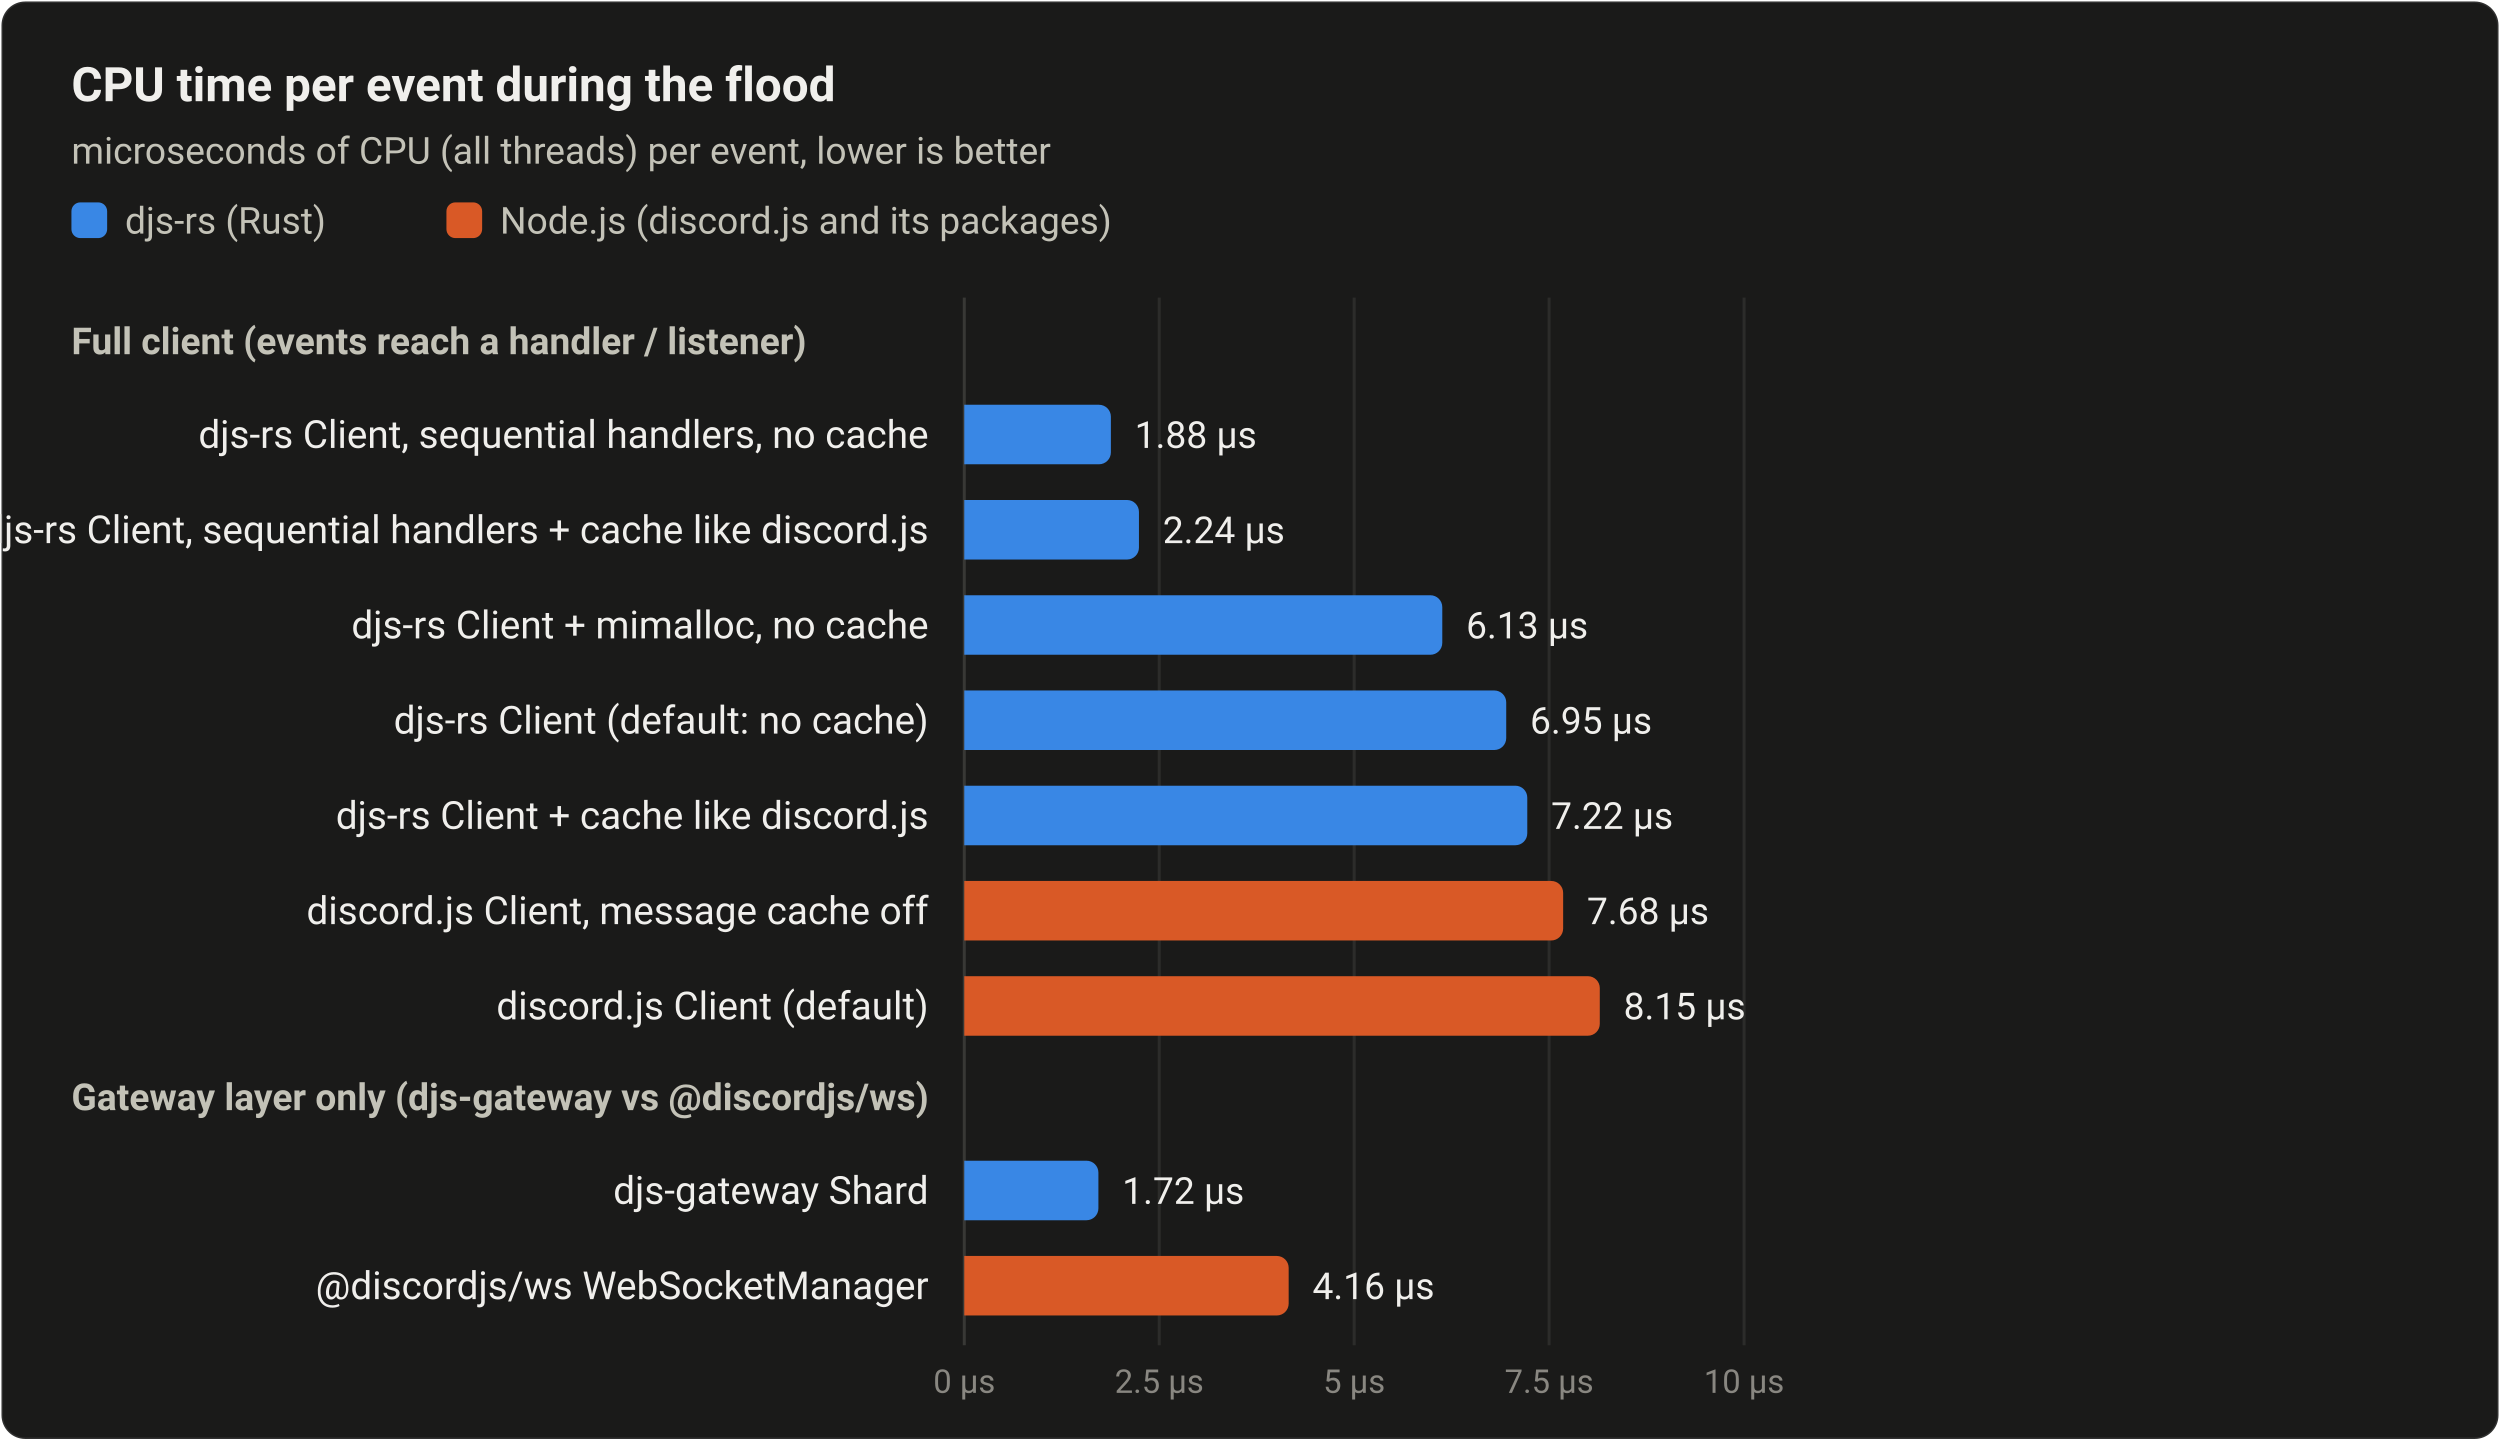
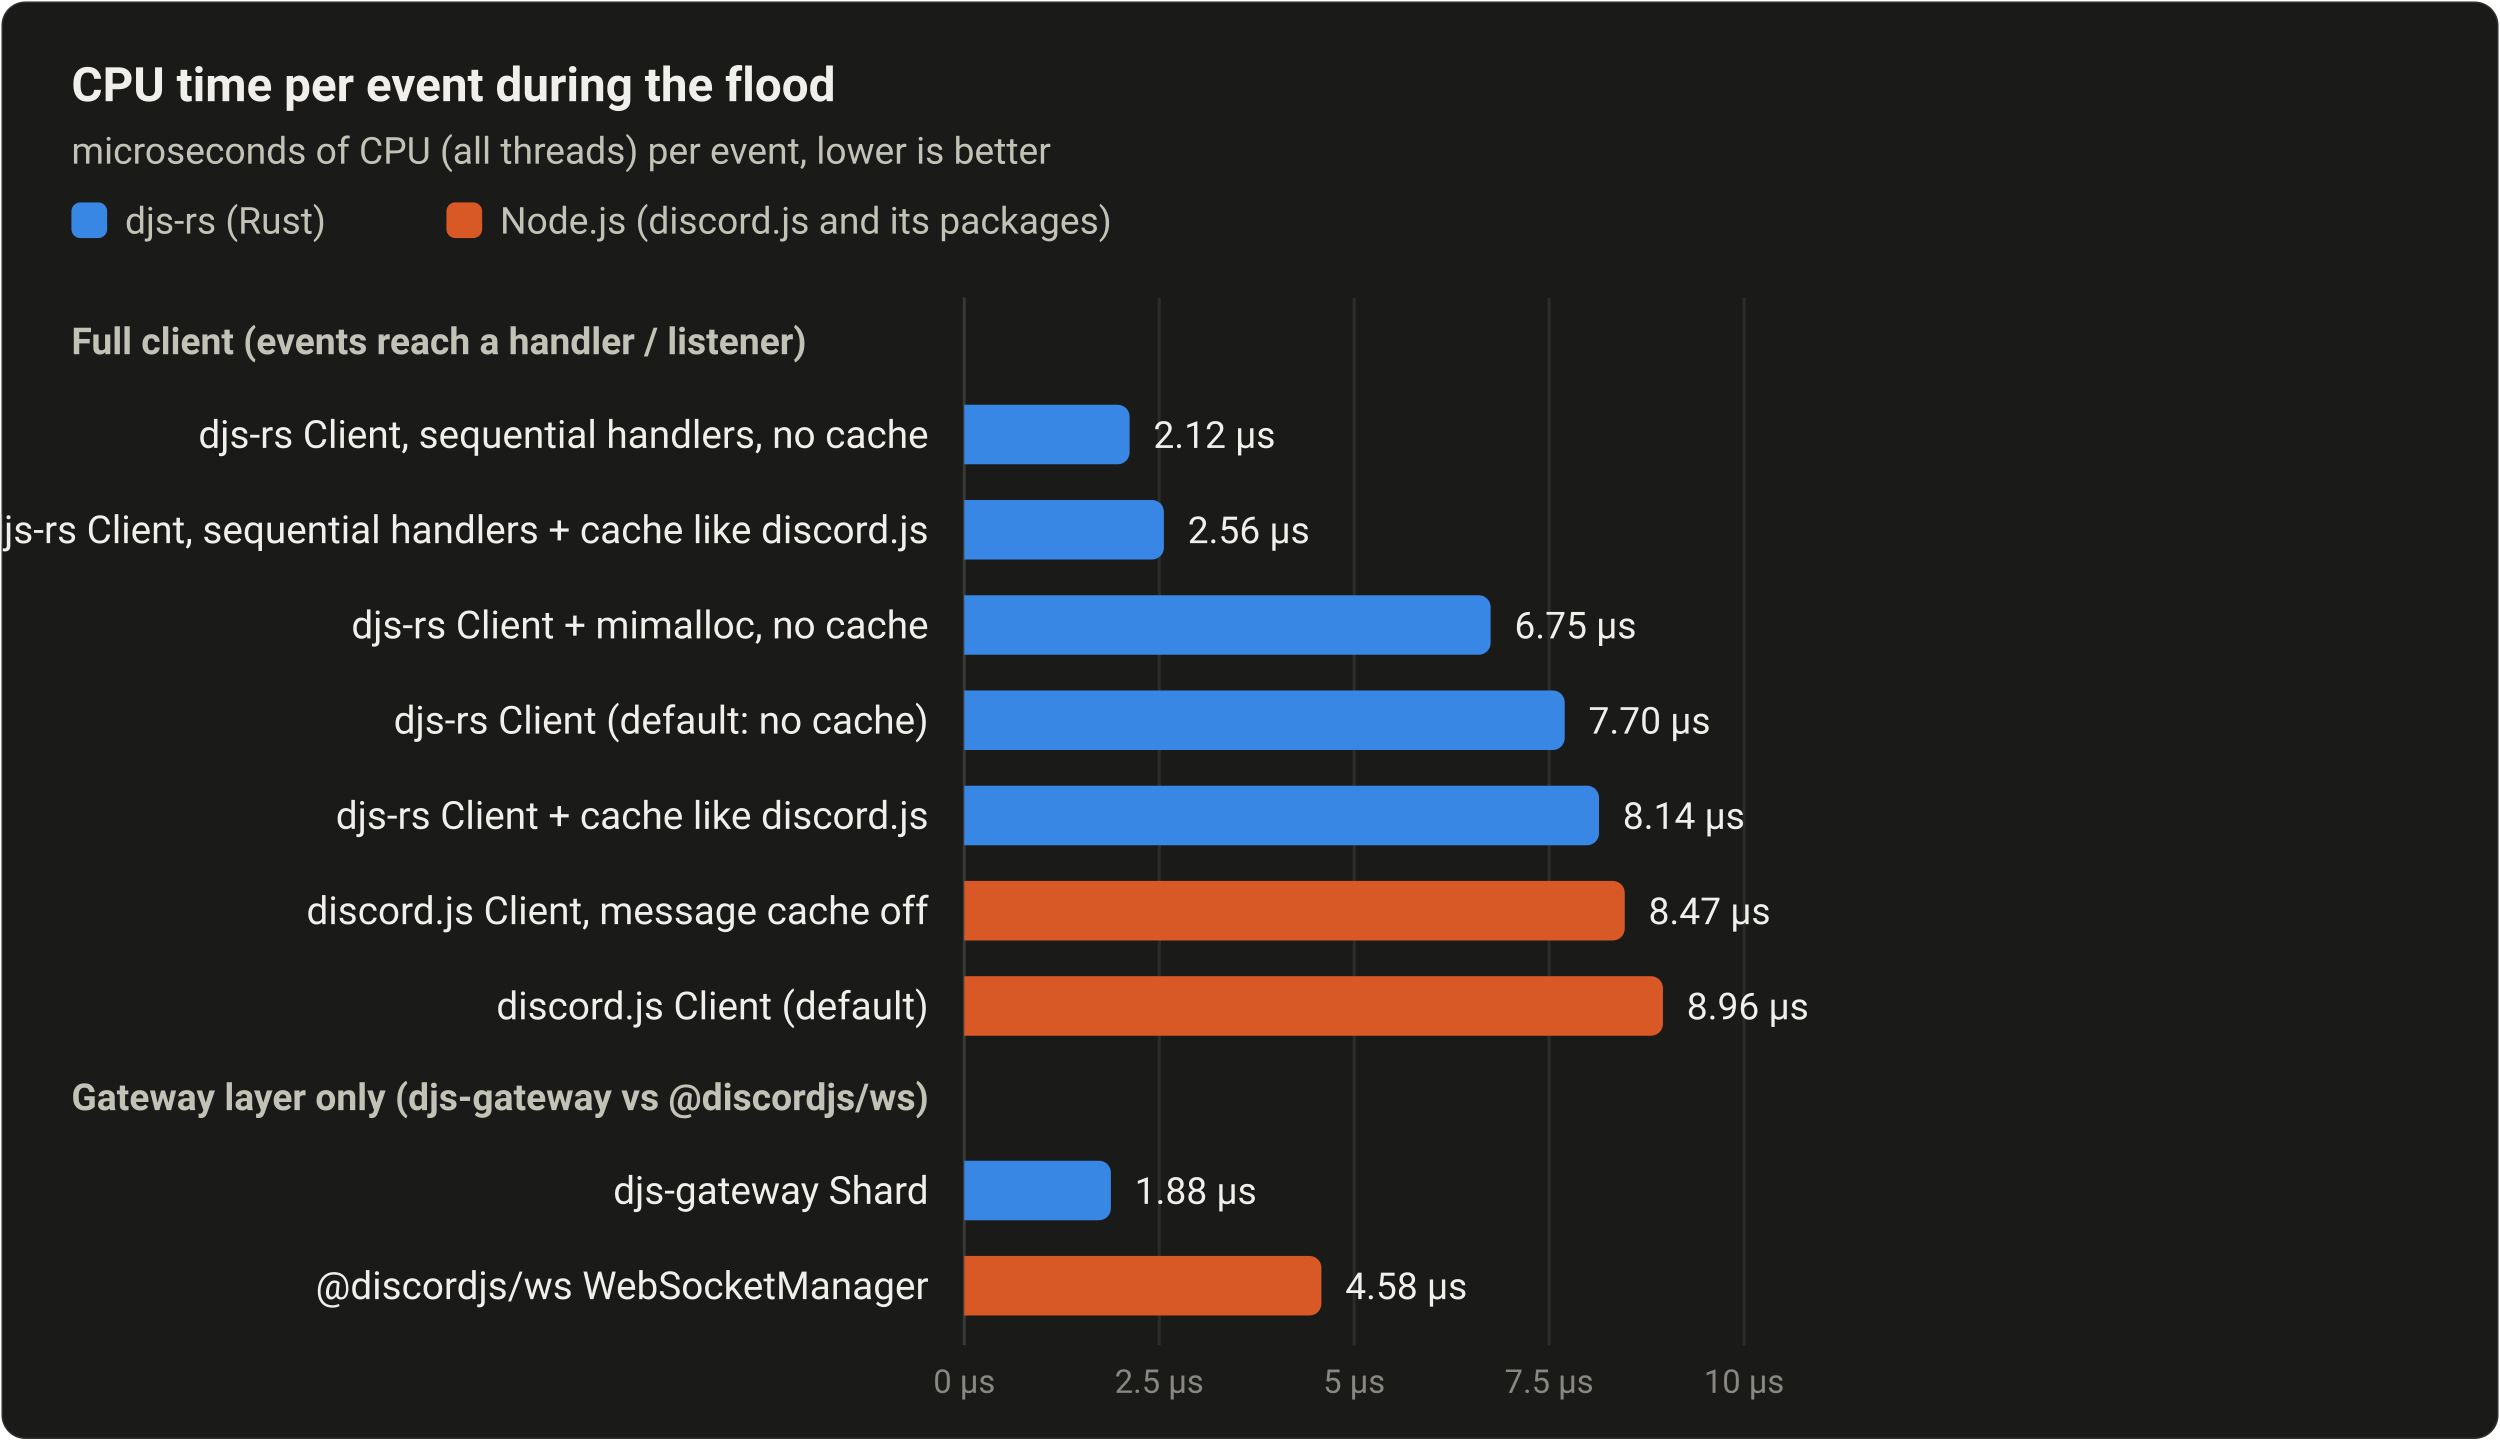
<svg xmlns="http://www.w3.org/2000/svg" width="840" height="484" viewBox="0 0 840 484" role="img" aria-labelledby="title desc" font-family="system-ui, -apple-system, &quot;Segoe UI&quot;, Roboto, sans-serif">
  <rect x="0.5" y="0.5" width="839" height="483" rx="8" fill="#1a1a19" stroke="rgba(255,255,255,0.10)" />
  <text x="24" y="34" font-size="16" font-weight="600" fill="#f0efec">CPU time per event during the flood</text>
  <text x="24" y="55" font-size="12.5" fill="#c3c2b7">microseconds of CPU (all threads) per event, lower is better</text>
  <rect x="24" y="68" width="12" height="12" rx="3" fill="#3987e5" />
  <text x="42" y="78.5" font-size="12.5" fill="#c3c2b7">djs-rs (Rust)</text>
  <rect x="150" y="68" width="12" height="12" rx="3" fill="#d95926" />
  <text x="168" y="78.5" font-size="12.5" fill="#c3c2b7">Node.js (discord.js and its packages)</text>
  <line x1="324" y1="100" x2="324" y2="452" stroke="#383835" stroke-width="1" />
  <text x="324" y="468" font-size="11" text-anchor="middle" fill="#898781" style="font-variant-numeric: tabular-nums">0 µs</text>
  <line x1="389.5" y1="100" x2="389.5" y2="452" stroke="#2c2c2a" stroke-width="1" />
  <text x="389.5" y="468" font-size="11" text-anchor="middle" fill="#898781" style="font-variant-numeric: tabular-nums">2.5 µs</text>
  <line x1="455" y1="100" x2="455" y2="452" stroke="#2c2c2a" stroke-width="1" />
  <text x="455" y="468" font-size="11" text-anchor="middle" fill="#898781" style="font-variant-numeric: tabular-nums">5 µs</text>
  <line x1="520.5" y1="100" x2="520.5" y2="452" stroke="#2c2c2a" stroke-width="1" />
  <text x="520.5" y="468" font-size="11" text-anchor="middle" fill="#898781" style="font-variant-numeric: tabular-nums">7.5 µs</text>
  <line x1="586" y1="100" x2="586" y2="452" stroke="#2c2c2a" stroke-width="1" />
  <text x="586" y="468" font-size="11" text-anchor="middle" fill="#898781" style="font-variant-numeric: tabular-nums">10 µs</text>
  <text x="24" y="119" font-size="12.5" font-weight="600" fill="#c3c2b7">Full client (events reach a handler / listener)</text>
  <text x="312" y="150.5" font-size="13" text-anchor="end" fill="#f0efec">djs-rs Client, sequential handlers, no cache</text>
-   <path d="M324,136H369.256A4,4 0 0 1 373.256,140V152A4,4 0 0 1 369.256,156H324Z" fill="#3987e5" />
-   <text x="381.256" y="150.5" font-size="12.5" fill="#f0efec" style="font-variant-numeric: tabular-nums">1.88 µs</text>
+   <path d="M324,136H375.544A4,4 0 0 1 379.544,140V152A4,4 0 0 1 375.544,156H324Z" fill="#3987e5" />
+   <text x="387.544" y="150.5" font-size="12.5" fill="#f0efec" style="font-variant-numeric: tabular-nums">2.12 µs</text>
  <text x="312" y="182.5" font-size="13" text-anchor="end" fill="#f0efec">djs-rs Client, sequential handlers + cache like discord.js</text>
-   <path d="M324,168H378.688A4,4 0 0 1 382.688,172V184A4,4 0 0 1 378.688,188H324Z" fill="#3987e5" />
-   <text x="390.688" y="182.5" font-size="12.5" fill="#f0efec" style="font-variant-numeric: tabular-nums">2.24 µs</text>
+   <path d="M324,168H387.072A4,4 0 0 1 391.072,172V184A4,4 0 0 1 387.072,188H324Z" fill="#3987e5" />
+   <text x="399.072" y="182.5" font-size="12.5" fill="#f0efec" style="font-variant-numeric: tabular-nums">2.56 µs</text>
  <text x="312" y="214.5" font-size="13" text-anchor="end" fill="#f0efec">djs-rs Client + mimalloc, no cache</text>
-   <path d="M324,200H480.606A4,4 0 0 1 484.606,204V216A4,4 0 0 1 480.606,220H324Z" fill="#3987e5" />
-   <text x="492.606" y="214.5" font-size="12.5" fill="#f0efec" style="font-variant-numeric: tabular-nums">6.13 µs</text>
+   <path d="M324,200H496.85A4,4 0 0 1 500.85,204V216A4,4 0 0 1 496.85,220H324Z" fill="#3987e5" />
+   <text x="508.85" y="214.5" font-size="12.5" fill="#f0efec" style="font-variant-numeric: tabular-nums">6.75 µs</text>
  <text x="312" y="246.5" font-size="13" text-anchor="end" fill="#f0efec">djs-rs Client (default: no cache)</text>
-   <path d="M324,232H502.09A4,4 0 0 1 506.09,236V248A4,4 0 0 1 502.09,252H324Z" fill="#3987e5" />
-   <text x="514.09" y="246.5" font-size="12.5" fill="#f0efec" style="font-variant-numeric: tabular-nums">6.95 µs</text>
+   <path d="M324,232H521.74A4,4 0 0 1 525.74,236V248A4,4 0 0 1 521.74,252H324Z" fill="#3987e5" />
+   <text x="533.74" y="246.5" font-size="12.5" fill="#f0efec" style="font-variant-numeric: tabular-nums">7.70 µs</text>
  <text x="312" y="278.5" font-size="13" text-anchor="end" fill="#f0efec">djs-rs Client + cache like discord.js</text>
-   <path d="M324,264H509.164A4,4 0 0 1 513.164,268V280A4,4 0 0 1 509.164,284H324Z" fill="#3987e5" />
-   <text x="521.164" y="278.5" font-size="12.5" fill="#f0efec" style="font-variant-numeric: tabular-nums">7.22 µs</text>
+   <path d="M324,264H533.268A4,4 0 0 1 537.268,268V280A4,4 0 0 1 533.268,284H324Z" fill="#3987e5" />
+   <text x="545.268" y="278.5" font-size="12.5" fill="#f0efec" style="font-variant-numeric: tabular-nums">8.14 µs</text>
  <text x="312" y="310.5" font-size="13" text-anchor="end" fill="#f0efec">discord.js Client, message cache off</text>
-   <path d="M324,296H521.216A4,4 0 0 1 525.216,300V312A4,4 0 0 1 521.216,316H324Z" fill="#d95926" />
-   <text x="533.216" y="310.5" font-size="12.5" fill="#f0efec" style="font-variant-numeric: tabular-nums">7.68 µs</text>
+   <path d="M324,296H541.914A4,4 0 0 1 545.914,300V312A4,4 0 0 1 541.914,316H324Z" fill="#d95926" />
+   <text x="553.914" y="310.5" font-size="12.5" fill="#f0efec" style="font-variant-numeric: tabular-nums">8.47 µs</text>
  <text x="312" y="342.5" font-size="13" text-anchor="end" fill="#f0efec">discord.js Client (default)</text>
-   <path d="M324,328H533.53A4,4 0 0 1 537.53,332V344A4,4 0 0 1 533.53,348H324Z" fill="#d95926" />
-   <text x="545.53" y="342.5" font-size="12.5" fill="#f0efec" style="font-variant-numeric: tabular-nums">8.15 µs</text>
+   <path d="M324,328H554.752A4,4 0 0 1 558.752,332V344A4,4 0 0 1 554.752,348H324Z" fill="#d95926" />
+   <text x="566.752" y="342.5" font-size="12.5" fill="#f0efec" style="font-variant-numeric: tabular-nums">8.96 µs</text>
  <text x="24" y="373" font-size="12.5" font-weight="600" fill="#c3c2b7">Gateway layer only (djs-gateway vs @discordjs/ws)</text>
  <text x="312" y="404.5" font-size="13" text-anchor="end" fill="#f0efec">djs-gateway Shard</text>
-   <path d="M324,390H365.064A4,4 0 0 1 369.064,394V406A4,4 0 0 1 365.064,410H324Z" fill="#3987e5" />
-   <text x="377.064" y="404.5" font-size="12.5" fill="#f0efec" style="font-variant-numeric: tabular-nums">1.72 µs</text>
+   <path d="M324,390H369.256A4,4 0 0 1 373.256,394V406A4,4 0 0 1 369.256,410H324Z" fill="#3987e5" />
+   <text x="381.256" y="404.5" font-size="12.5" fill="#f0efec" style="font-variant-numeric: tabular-nums">1.88 µs</text>
  <text x="312" y="436.5" font-size="13" text-anchor="end" fill="#f0efec">@discordjs/ws WebSocketManager</text>
-   <path d="M324,422H428.992A4,4 0 0 1 432.992,426V438A4,4 0 0 1 428.992,442H324Z" fill="#d95926" />
-   <text x="440.992" y="436.5" font-size="12.5" fill="#f0efec" style="font-variant-numeric: tabular-nums">4.16 µs</text>
+   <path d="M324,422H439.996A4,4 0 0 1 443.996,426V438A4,4 0 0 1 439.996,442H324Z" fill="#d95926" />
+   <text x="451.996" y="436.5" font-size="12.5" fill="#f0efec" style="font-variant-numeric: tabular-nums">4.58 µs</text>
</svg>
